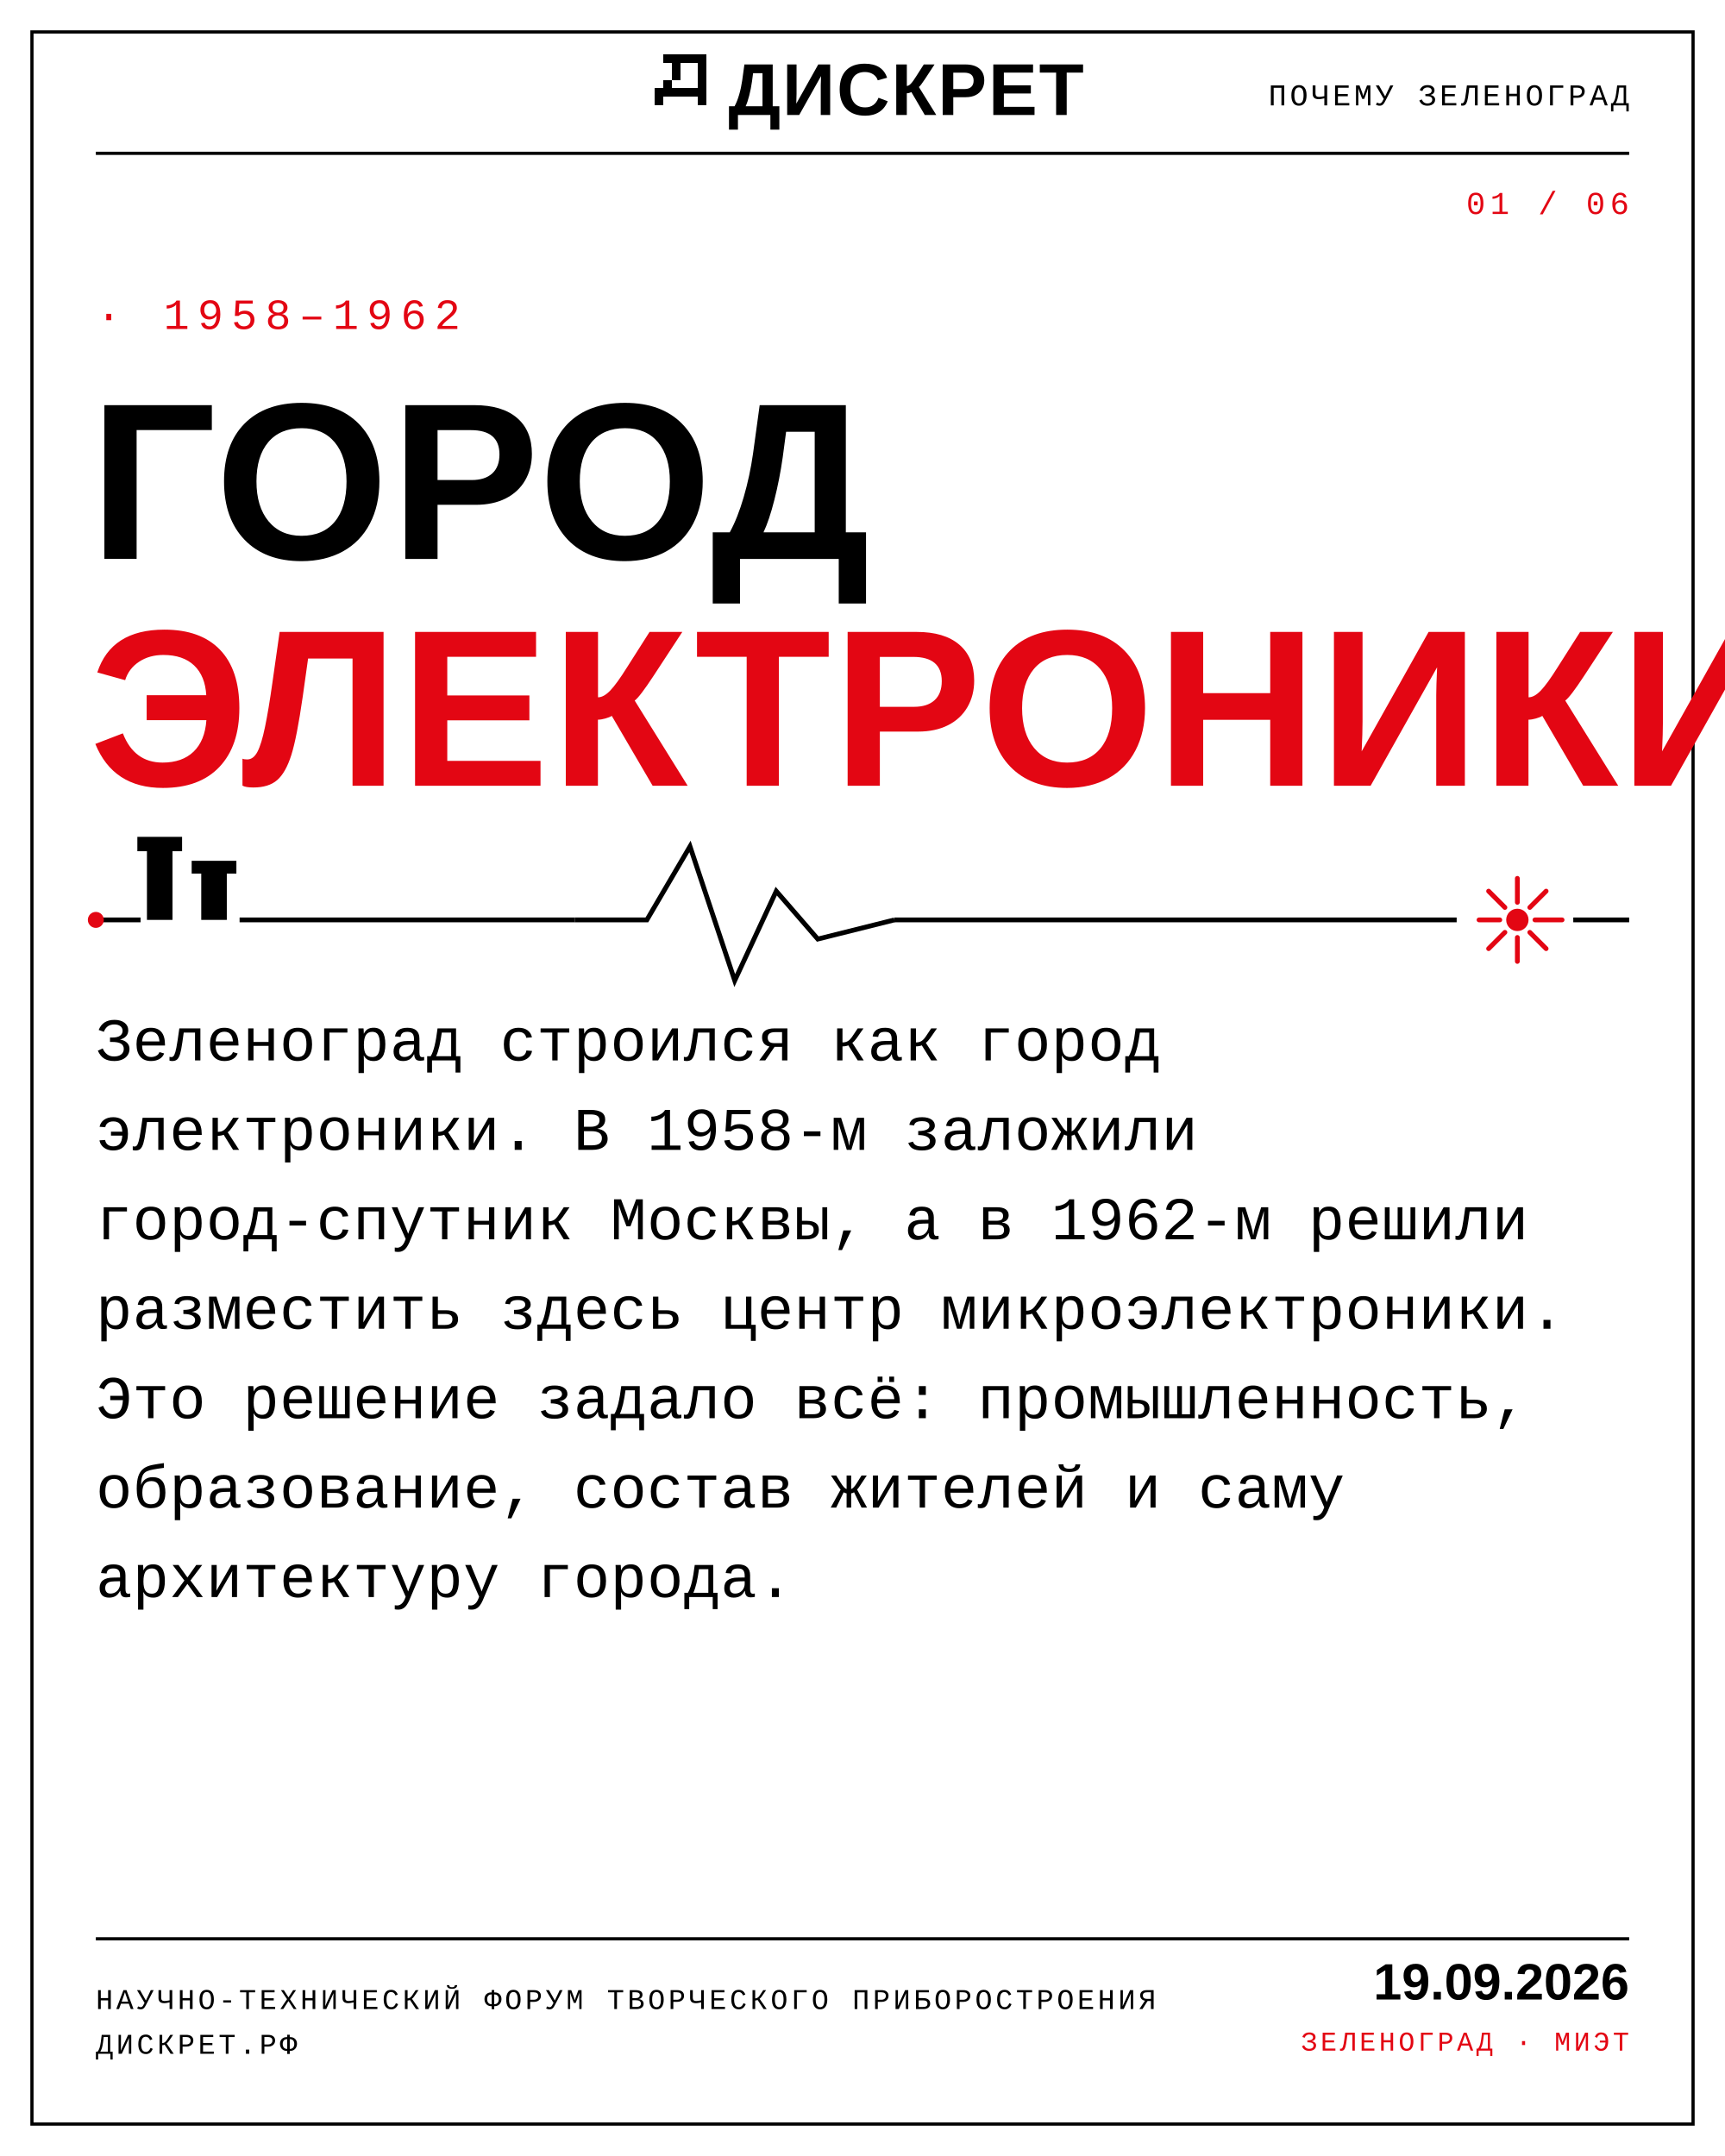
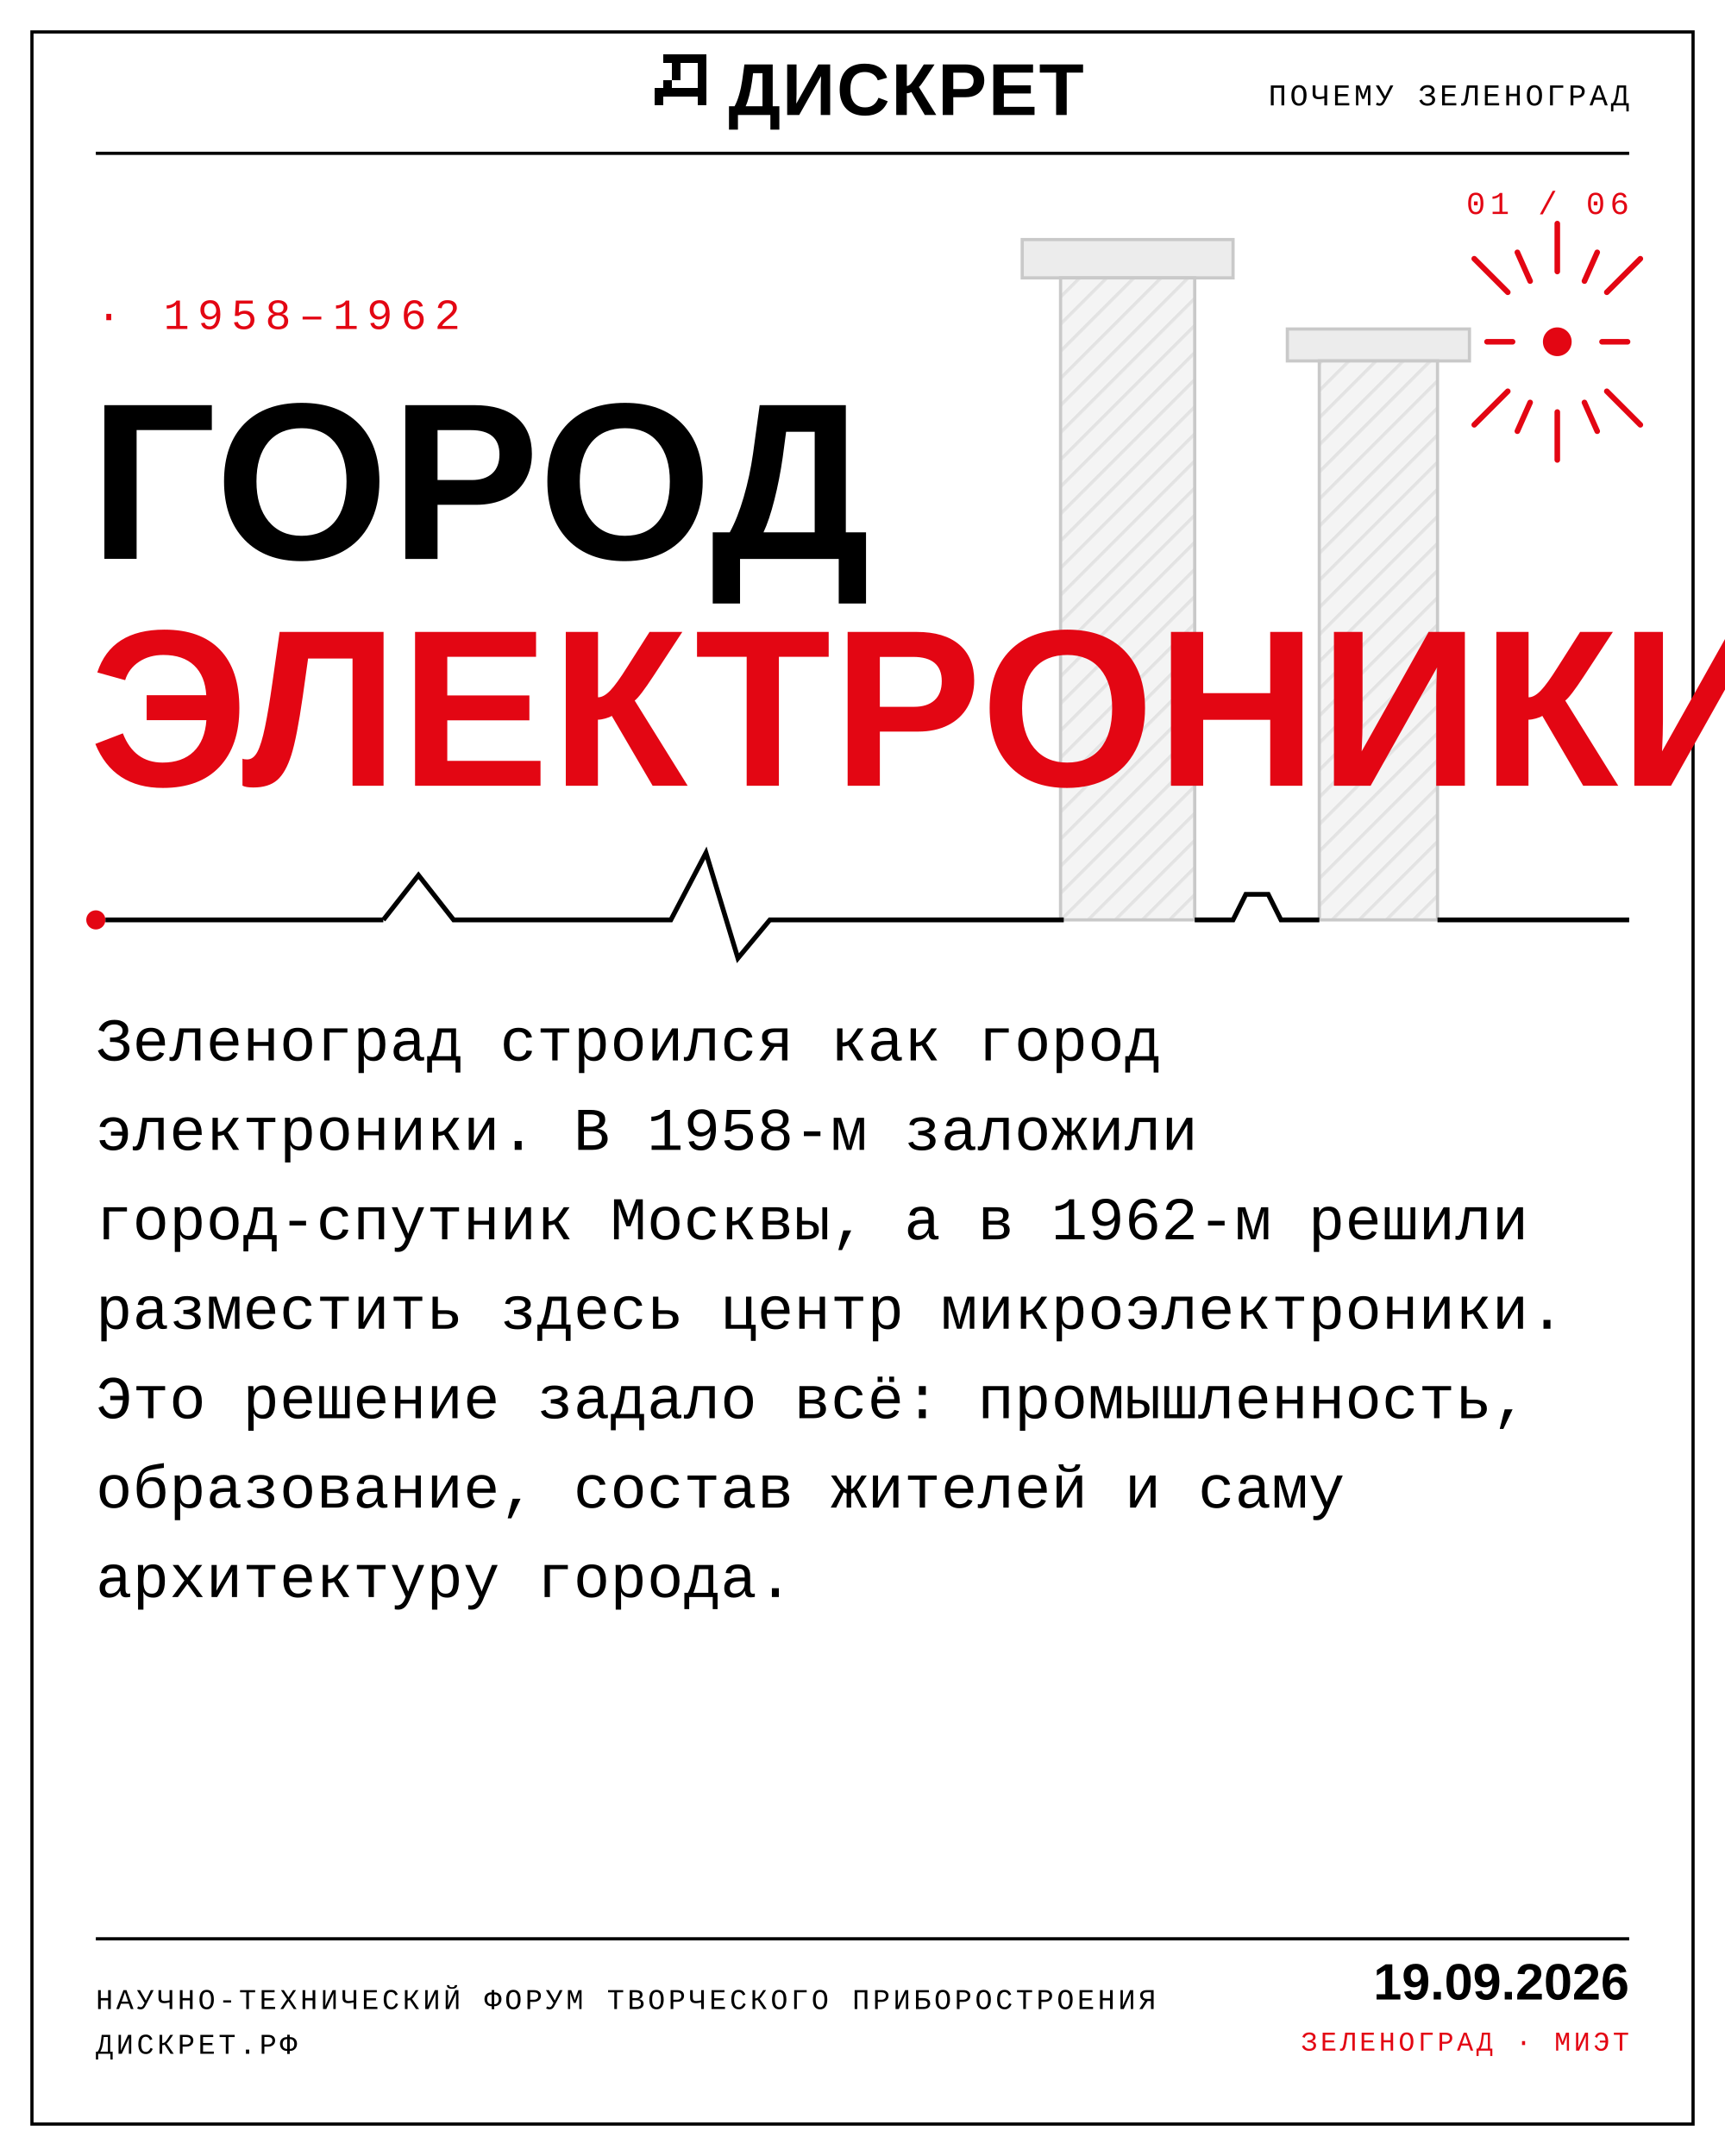
<svg xmlns="http://www.w3.org/2000/svg" width="1080" height="1350" viewBox="0 0 1080 1350" fill="none" font-family="'Arial Narrow','Helvetica Neue',Arial,sans-serif">
  <defs>
    <g id="logoD" shape-rendering="crispEdges" transform="scale(0.66667)">
      <rect x="10" y="0" width="2" height="12" />
      <rect x="2" y="0" width="8" height="2" />
      <rect x="4" y="2" width="2" height="4" />
      <rect x="2" y="6" width="2" height="2" />
      <rect x="0" y="8" width="12" height="2" />
      <rect x="0" y="10" width="2" height="2" />
    </g>
+     <pattern id="th" width="12" height="12" patternTransform="rotate(45)" patternUnits="userSpaceOnUse">
+       <rect width="12" height="12" fill="#f4f4f4" />
+       <line x1="0" y1="0" x2="0" y2="12" stroke="#e3e3e3" stroke-width="4" />
+     </pattern>
  </defs>
  <rect width="1080" height="1350" fill="#FFFFFF" />
  <rect x="20" y="20" width="1040" height="1310" fill="none" stroke="#000" stroke-width="2" />
  <use href="#logoD" fill="#000" transform="translate(410,34) scale(4.0)" />
  <text x="456" y="72" font-weight="800" font-size="46" letter-spacing="1" fill="#000">ДИСКРЕТ</text>
  <text x="1020" y="66" text-anchor="end" font-family="'Courier New',monospace" font-size="19" letter-spacing="2" fill="#000">ПОЧЕМУ ЗЕЛЕНОГРАД</text>
  <line x1="60" y1="96" x2="1020" y2="96" stroke="#000" stroke-width="2" />
  <text x="1020" y="134" text-anchor="end" font-family="'Courier New',monospace" font-size="20" letter-spacing="3" fill="#E30613">01 / 06</text>
+   <g stroke="#c9c9c9" stroke-width="2">
+     <rect x="640" y="150" width="132" height="24" fill="#ececec" />
+     <rect x="664" y="174" width="84" height="402" fill="url(#th)" />
+     <rect x="806" y="206" width="114" height="20" fill="#ececec" />
+     <rect x="826" y="226" width="74" height="350" fill="url(#th)" />
+   </g>
+   <g stroke="#E30613" stroke-width="3.5" stroke-linecap="round">
+     <line x1="975" y1="170" x2="975" y2="140" />
+     <line x1="975" y1="258" x2="975" y2="288" />
+     <line x1="931" y1="214" x2="947" y2="214" />
+     <line x1="1003" y1="214" x2="1019" y2="214" />
+     <line x1="944" y1="183" x2="923" y2="162" />
+     <line x1="1006" y1="183" x2="1027" y2="162" />
+     <line x1="944" y1="245" x2="923" y2="266" />
+     <line x1="1006" y1="245" x2="1027" y2="266" />
+     <line x1="958" y1="176" x2="950" y2="158" />
+     <line x1="992" y1="176" x2="1000" y2="158" />
+     <line x1="958" y1="252" x2="950" y2="270" />
+     <line x1="992" y1="252" x2="1000" y2="270" />
+   </g>
+   <circle cx="975" cy="214" r="9" fill="#E30613" />
  <text x="60" y="206" font-family="'Courier New',monospace" font-size="27" letter-spacing="5" fill="#E30613">· 1958–1962</text>
  <text x="56" y="350" font-weight="800" font-size="140" letter-spacing="1" fill="#000">ГОРОД</text>
  <text x="56" y="492" font-weight="800" font-size="140" letter-spacing="1" fill="#E30613" textLength="960" lengthAdjust="spacingAndGlyphs">ЭЛЕКТРОНИКИ</text>
+   <circle cx="60" cy="576" r="6" fill="#E30613" />
  <g stroke="#000" stroke-width="3" fill="none">
-     <line x1="60" y1="576" x2="88" y2="576" />
-     <line x1="150" y1="576" x2="360" y2="576" />
-     <polyline points="360,576 405,576 432,530 460,614 486,558 512,588 560,576" />
-     <line x1="560" y1="576" x2="912" y2="576" />
+     <line x1="66" y1="576" x2="240" y2="576" />
+     <polyline points="240,576 262,548 284,576 420,576 442,534 462,600 482,576 666,576" />
+     <polyline points="748,576 772,576 780,560 794,560 802,576 826,576" />
+     <line x1="900" y1="576" x2="1020" y2="576" />
  </g>
-   <g fill="#000">
-     <rect x="92" y="532" width="16" height="44" />
-     <rect x="86" y="524" width="28" height="9" />
-     <rect x="126" y="546" width="16" height="30" />
-     <rect x="120" y="539" width="28" height="8" />
-   </g>
-   <g stroke="#E30613" stroke-width="3" stroke-linecap="round">
-     <line x1="961" y1="576" x2="978" y2="576" />
-     <line x1="939" y1="576" x2="926" y2="576" />
-     <line x1="950" y1="565" x2="950" y2="550" />
-     <line x1="950" y1="587" x2="950" y2="602" />
-     <line x1="957.8" y1="568.2" x2="968" y2="558" />
-     <line x1="942.2" y1="583.8" x2="932" y2="594" />
-     <line x1="957.8" y1="583.8" x2="968" y2="594" />
-     <line x1="942.2" y1="568.2" x2="932" y2="558" />
-   </g>
-   <circle cx="950" cy="576" r="7" fill="#E30613" />
-   <circle cx="60" cy="576" r="5" fill="#E30613" />
-   <line x1="985" y1="576" x2="1020" y2="576" stroke="#000" stroke-width="3" />
  <text x="60" y="664" font-family="'Courier New',monospace" font-size="38" letter-spacing="0.2" fill="#000">Зеленоград строился как город</text>
  <text x="60" y="720" font-family="'Courier New',monospace" font-size="38" letter-spacing="0.2" fill="#000">электроники. В 1958-м заложили</text>
  <text x="60" y="776" font-family="'Courier New',monospace" font-size="38" letter-spacing="0.2" fill="#000">город-спутник Москвы, а в 1962-м решили</text>
  <text x="60" y="832" font-family="'Courier New',monospace" font-size="38" letter-spacing="0.2" fill="#000">разместить здесь центр микроэлектроники.</text>
  <text x="60" y="888" font-family="'Courier New',monospace" font-size="38" letter-spacing="0.2" fill="#000">Это решение задало всё: промышленность,</text>
  <text x="60" y="944" font-family="'Courier New',monospace" font-size="38" letter-spacing="0.2" fill="#000">образование, состав жителей и саму</text>
  <text x="60" y="1000" font-family="'Courier New',monospace" font-size="38" letter-spacing="0.2" fill="#000">архитектуру города.</text>
  <line x1="60" y1="1214" x2="1020" y2="1214" stroke="#000" stroke-width="2" />
  <text x="60" y="1258" font-family="'Courier New',monospace" font-size="18" letter-spacing="2" fill="#000">НАУЧНО-ТЕХНИЧЕСКИЙ ФОРУМ ТВОРЧЕСКОГО ПРИБОРОСТРОЕНИЯ</text>
  <text x="60" y="1286" font-family="'Courier New',monospace" font-size="18" letter-spacing="2" fill="#000">ДИСКРЕТ.РФ</text>
  <text x="1020" y="1252" text-anchor="end" font-weight="800" font-size="32" fill="#000">19.09.2026</text>
  <text x="1020" y="1284" text-anchor="end" font-family="'Courier New',monospace" font-size="17" letter-spacing="2" fill="#E30613">ЗЕЛЕНОГРАД · МИЭТ</text>
</svg>
